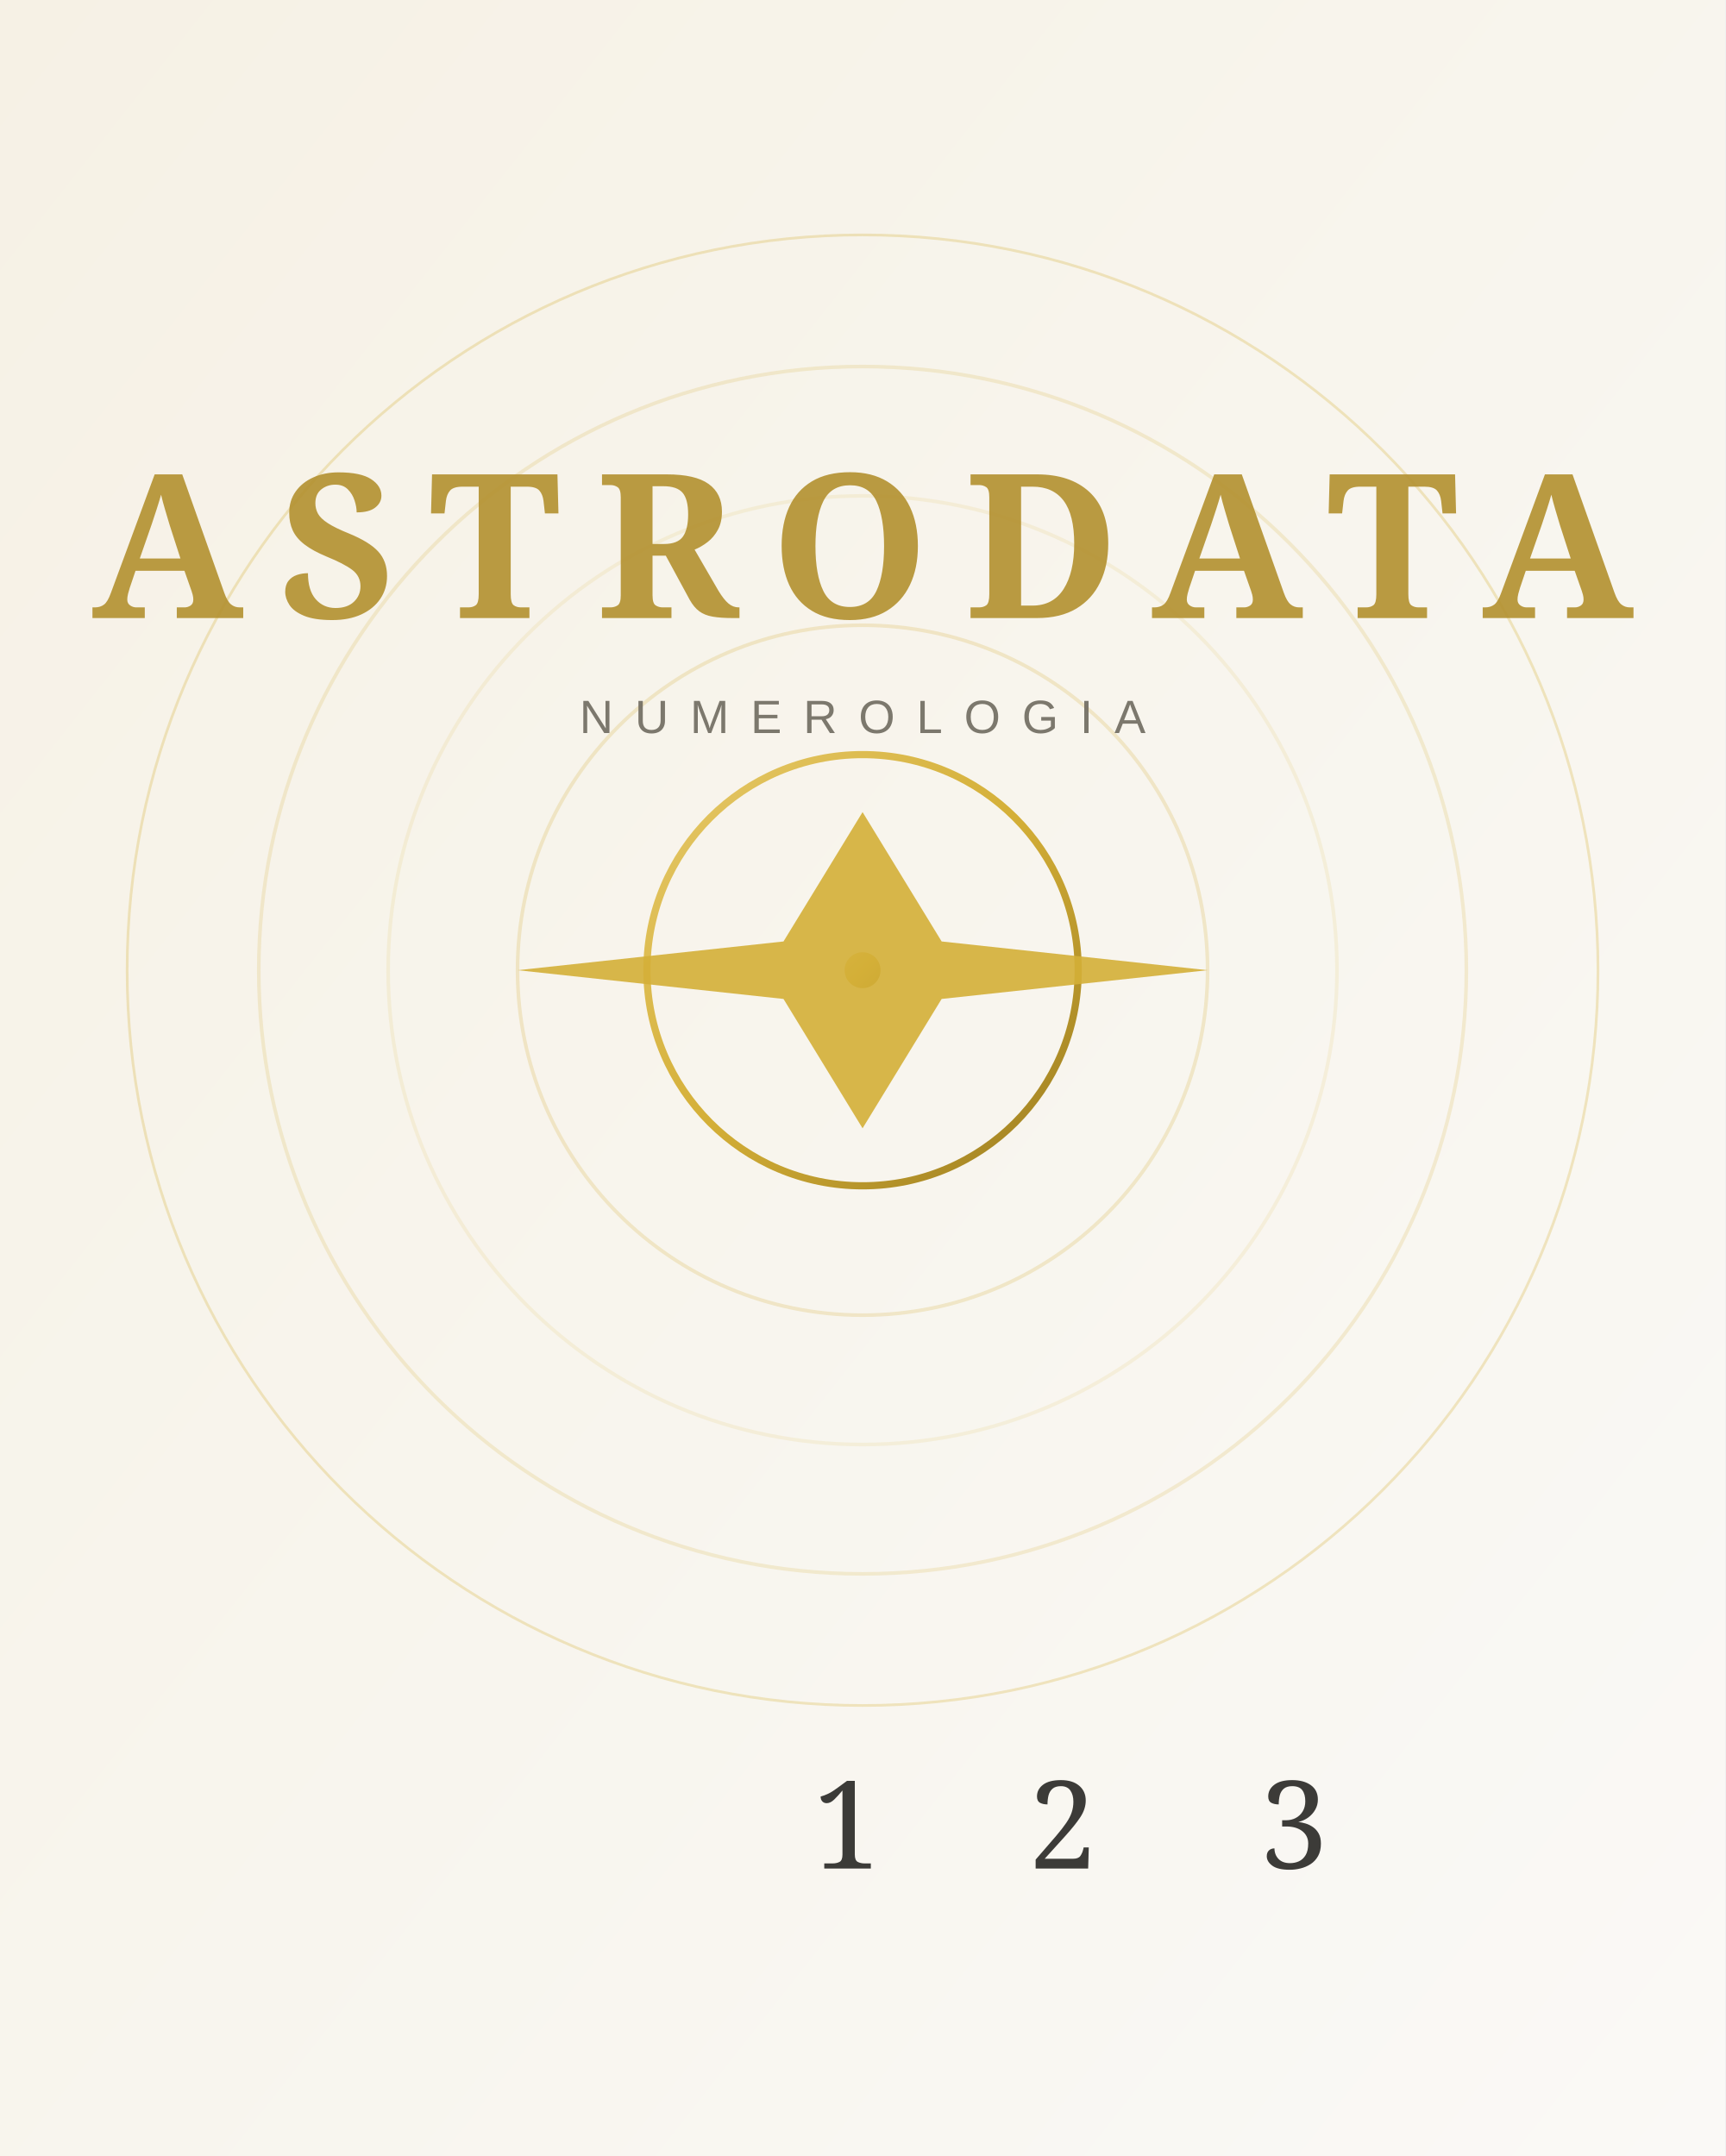
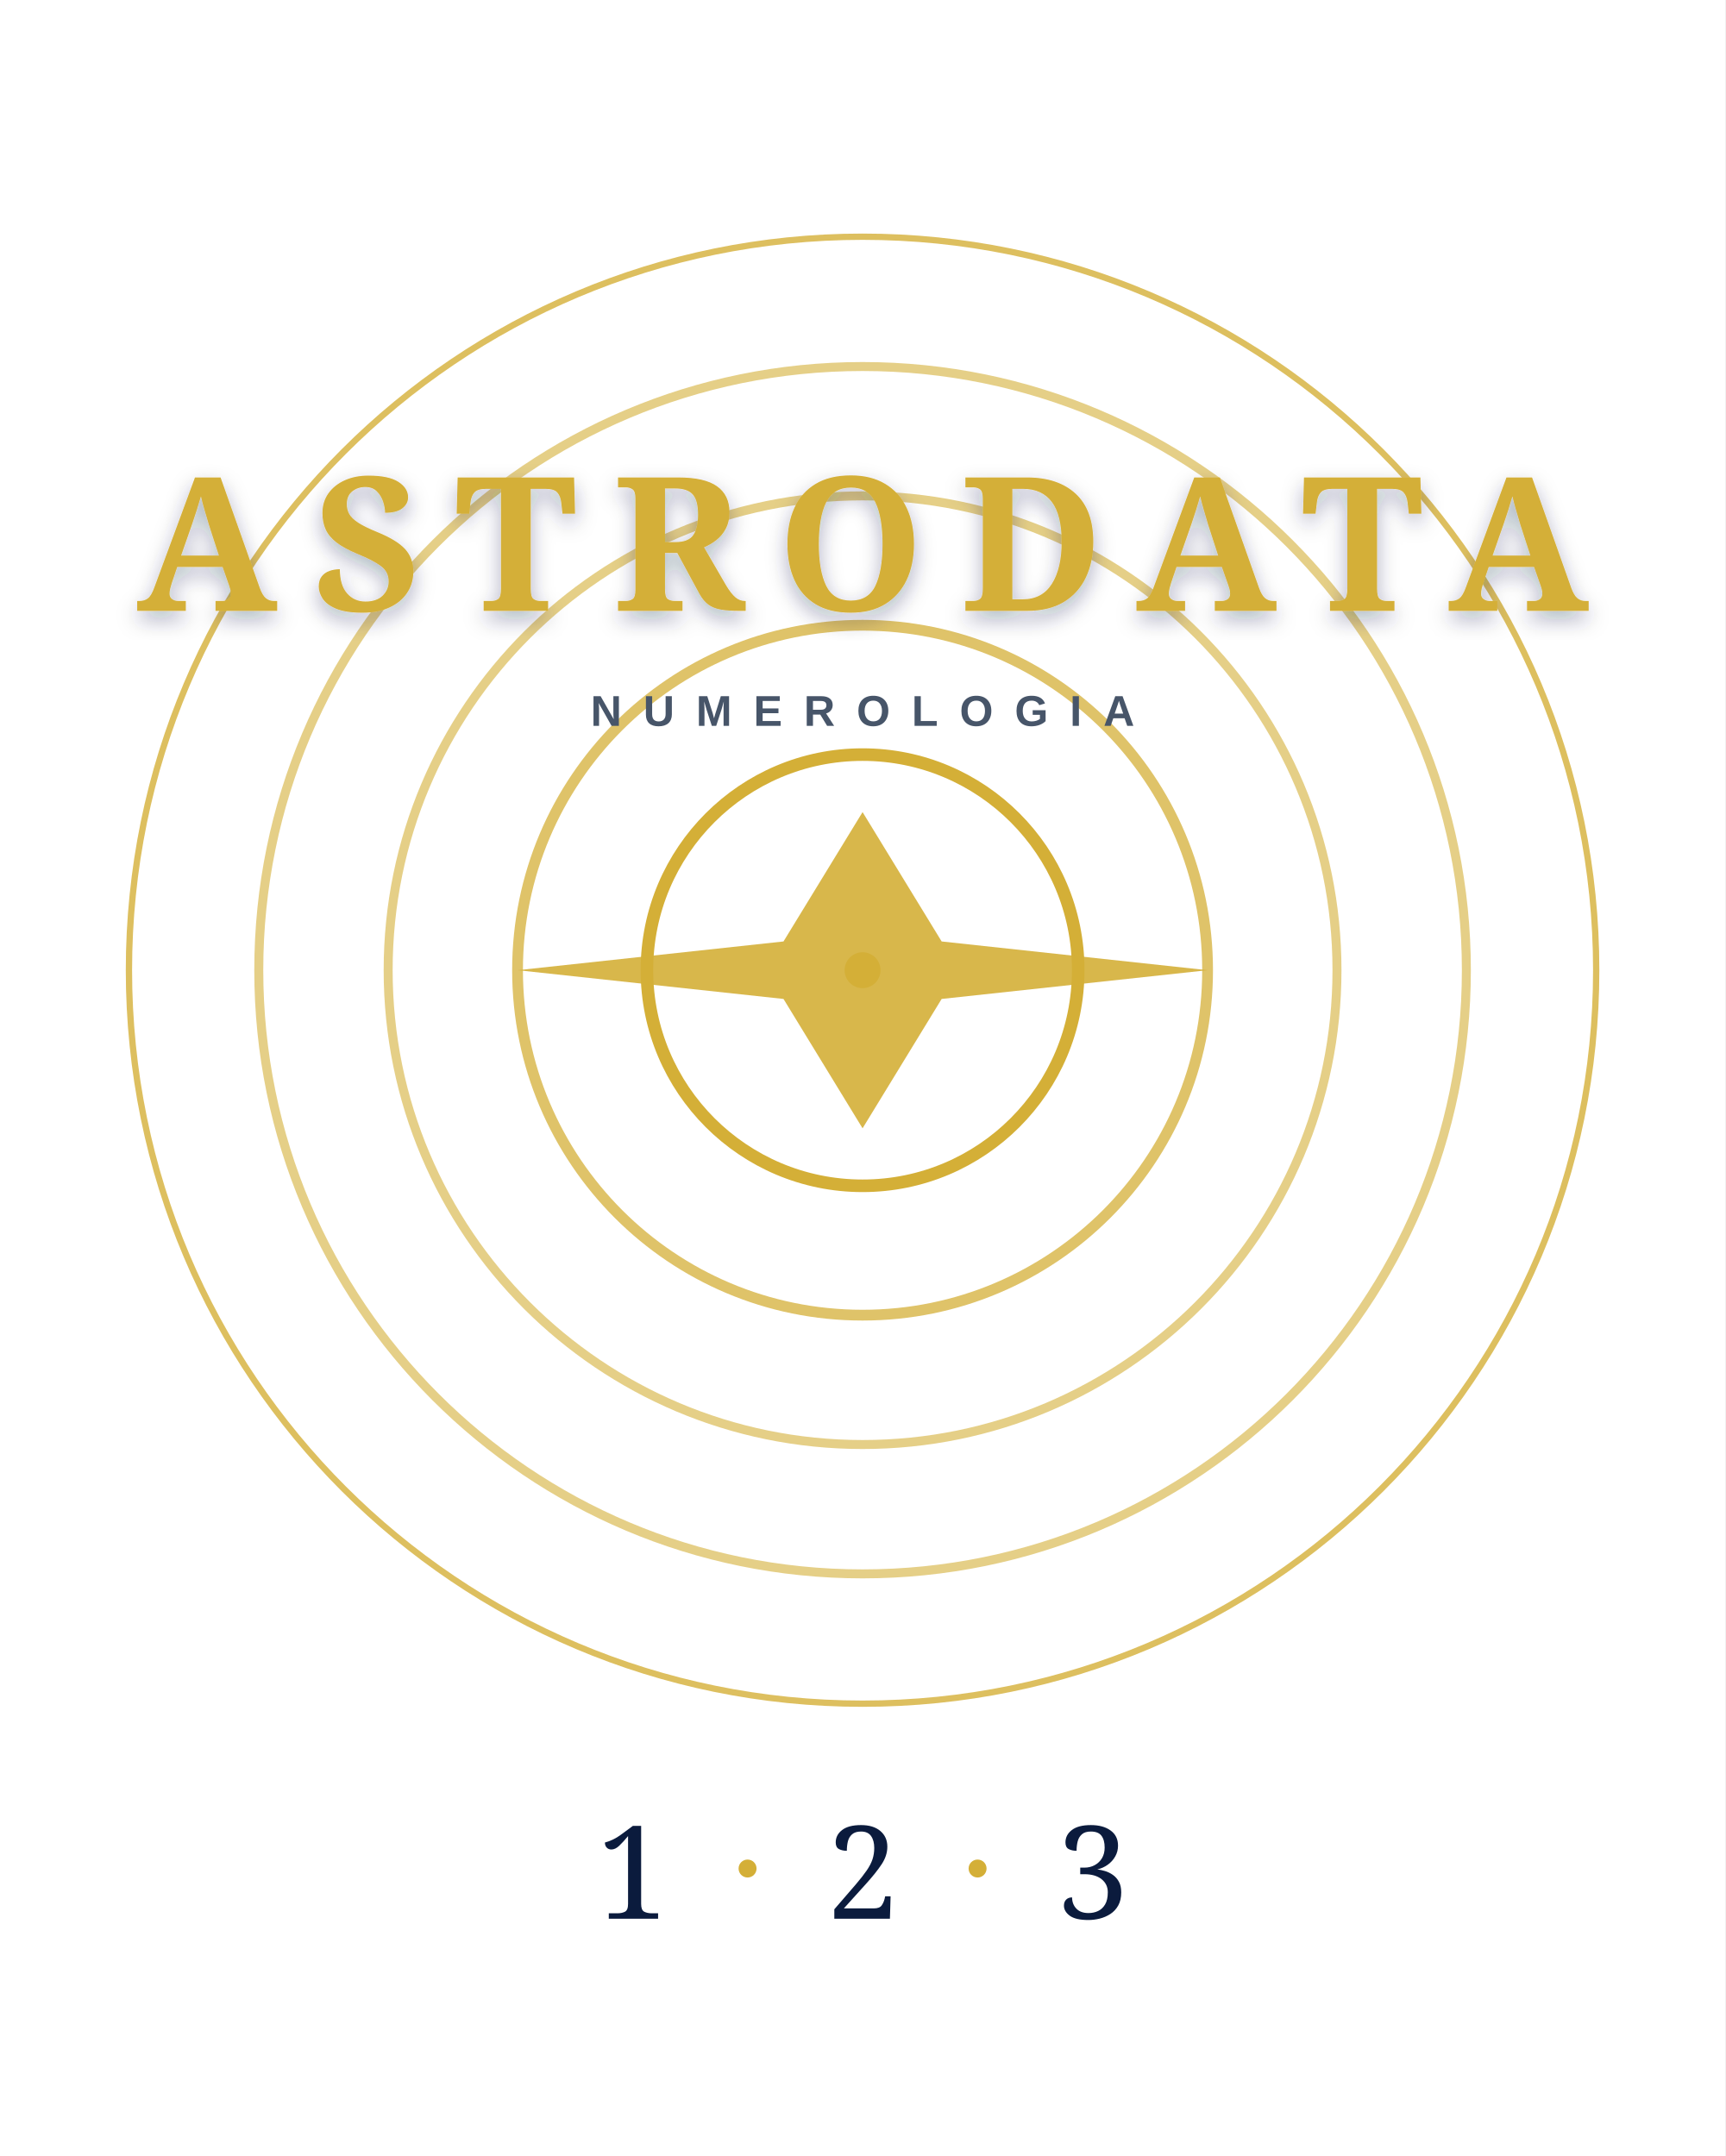
<svg xmlns="http://www.w3.org/2000/svg" viewBox="0 0 480 600" width="480" height="600">
  <defs>
-     <linearGradient id="bg" x1="0" y1="0" x2="1" y2="1">
-       <stop offset="0" stop-color="#f6f1e5" />
-       <stop offset="1" stop-color="#faf9f6" />
-     </linearGradient>
-     <linearGradient id="gold" x1="0" y1="0" x2="1" y2="1">
-       <stop offset="0" stop-color="#e6c96b" />
-       <stop offset="0.5" stop-color="#d4af37" />
-       <stop offset="1" stop-color="#9a7b1f" />
-     </linearGradient>
    <clipPath id="clip">
      <circle cx="240" cy="270" r="205" />
    </clipPath>
+     <filter id="astrodata-shadow" x="-20%" y="-20%" width="140%" height="140%">
+       <feDropShadow dx="0" dy="2.5" stdDeviation="3" flood-color="#0b1b3d" flood-opacity="0.32" />
+     </filter>
  </defs>
-   <rect width="480" height="600" fill="url(#bg)" />
+   <rect width="480" height="600" fill="#ffffff" />
  <g clip-path="url(#clip)">
-     <circle cx="240" cy="270" r="205" fill="none" stroke="#d4af37" stroke-opacity="0.28" stroke-width="1.5" />
-     <circle cx="240" cy="270" r="168" fill="none" stroke="#d4af37" stroke-opacity="0.18" stroke-width="1" />
-     <circle cx="240" cy="270" r="132" fill="none" stroke="#d4af37" stroke-opacity="0.12" stroke-width="1" />
-     <circle cx="240" cy="270" r="96" fill="none" stroke="#d4af37" stroke-opacity="0.22" stroke-width="1" />
-     <circle cx="240" cy="270" r="60" fill="none" stroke="url(#gold)" stroke-width="2" />
-     <circle cx="240" cy="270" r="5" fill="url(#gold)" />
+     <circle cx="240" cy="270" r="205" fill="none" stroke="#d4af37" stroke-opacity="0.8" stroke-width="3.5" />
+     <circle cx="240" cy="270" r="168" fill="none" stroke="#d4af37" stroke-opacity="0.6" stroke-width="2.5" />
+     <circle cx="240" cy="270" r="132" fill="none" stroke="#d4af37" stroke-opacity="0.6" stroke-width="2.5" />
+     <circle cx="240" cy="270" r="96" fill="none" stroke="#d4af37" stroke-opacity="0.75" stroke-width="3" />
+     <circle cx="240" cy="270" r="60" fill="none" stroke="#d4af37" stroke-width="3.5" />
+     <circle cx="240" cy="270" r="5" fill="#d4af37" />
    <path d="M240 226 L262 262 L336 270 L262 278 L240 314 L218 278 L144 270 L218 262 Z" fill="#d4af37" opacity="0.9" />
  </g>
-   <g fill="#b3902f" opacity="0.9">
-     <text x="240" y="172" text-anchor="middle" font-family="Georgia, serif" font-size="56" font-weight="700" letter-spacing="10">ASTRODATA</text>
-     <text x="240" y="204" text-anchor="middle" font-family="Arial, sans-serif" font-size="13" letter-spacing="6" fill="#6f6a5f">NUMEROLOGIA</text>
+   <g>
+     <text x="240" y="170" text-anchor="middle" font-family="'DM Serif Display', Georgia, serif" font-size="52" font-weight="700" letter-spacing="10" fill="#d4af37" filter="url(#astrodata-shadow)">ASTRODATA</text>
+     <text x="240" y="202" text-anchor="middle" font-family="'DM Sans', Arial, sans-serif" font-size="12" font-weight="700" letter-spacing="6" fill="#475569">NUMEROLOGIA</text>
  </g>
-   <g font-family="Georgia, serif" fill="#1b1a17" opacity="0.85">
-     <text x="240" y="520" text-anchor="middle" font-size="34" letter-spacing="14">
-       <tspan>1</tspan>
-       <tspan x="300">2</tspan>
-       <tspan x="360">3</tspan>
-     </text>
+   <g font-family="'DM Serif Display', Georgia, serif" font-size="36" fill="#0b1b3d" text-anchor="middle" dominant-baseline="central">
+     <text x="176" y="520">1</text>
+     <circle cx="208" cy="520" r="2.5" fill="#d4af37" />
+     <text x="240" y="520">2</text>
+     <circle cx="272" cy="520" r="2.5" fill="#d4af37" />
+     <text x="304" y="520">3</text>
  </g>
</svg>
